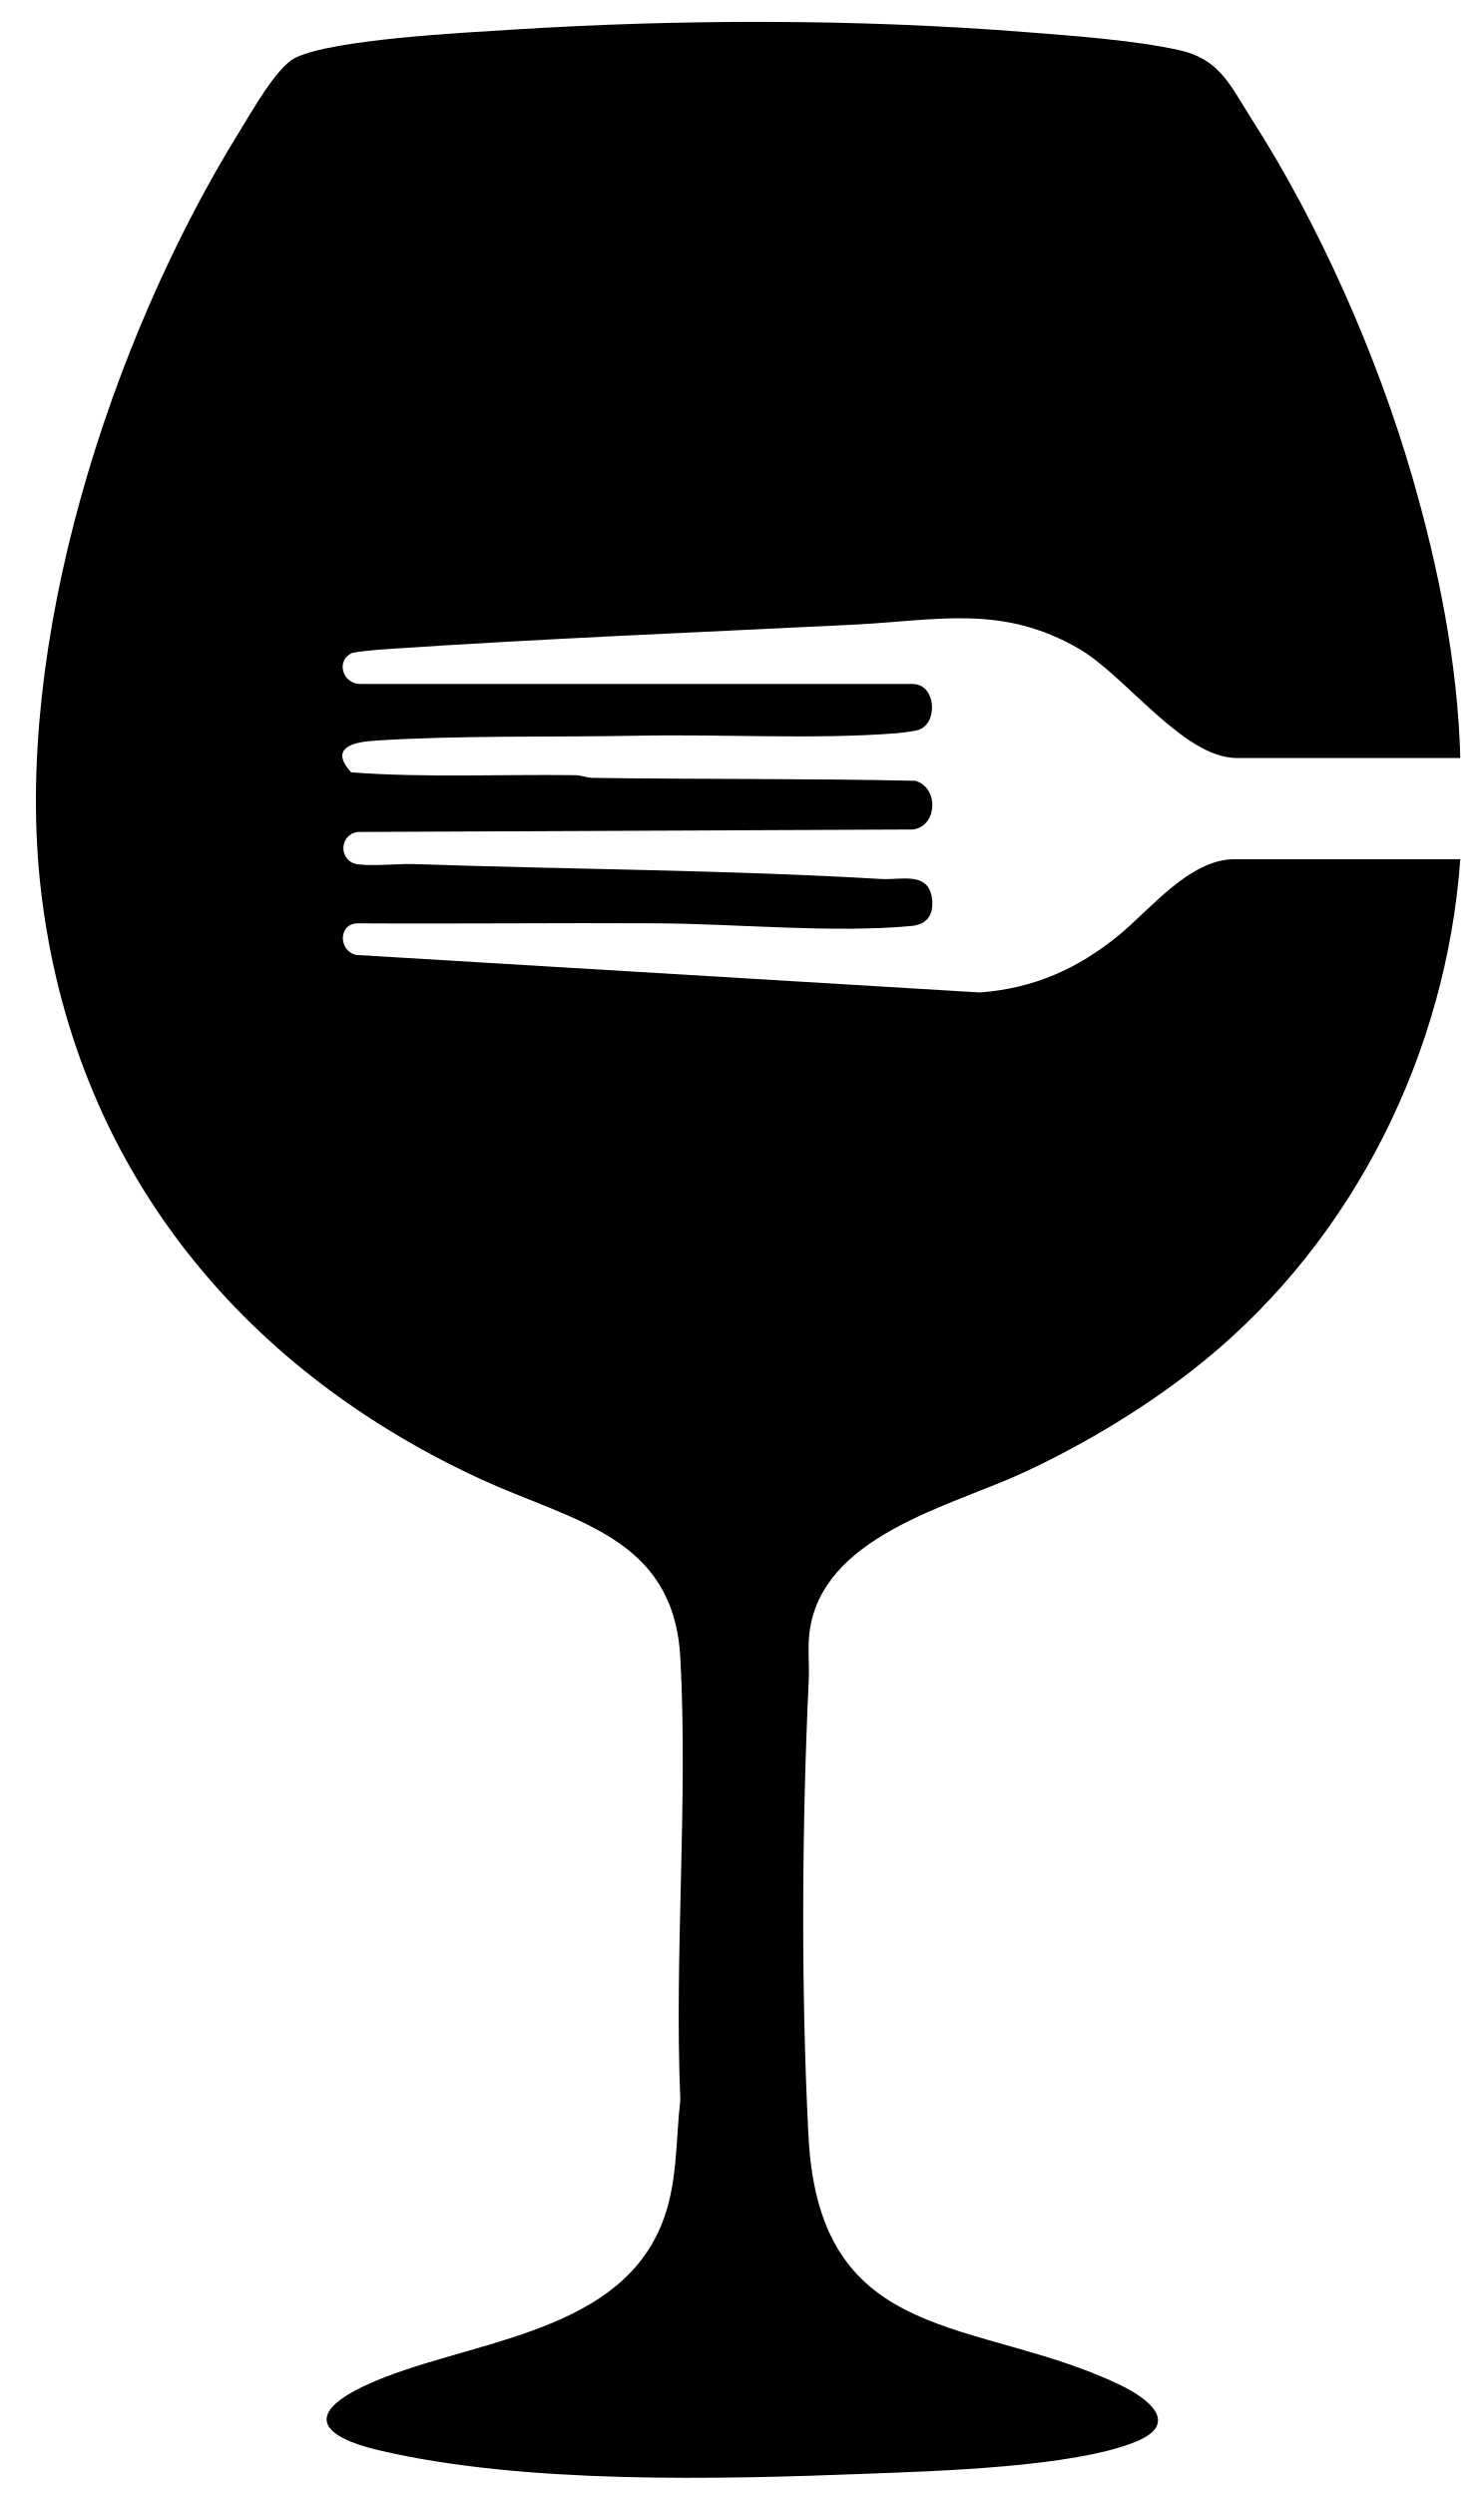
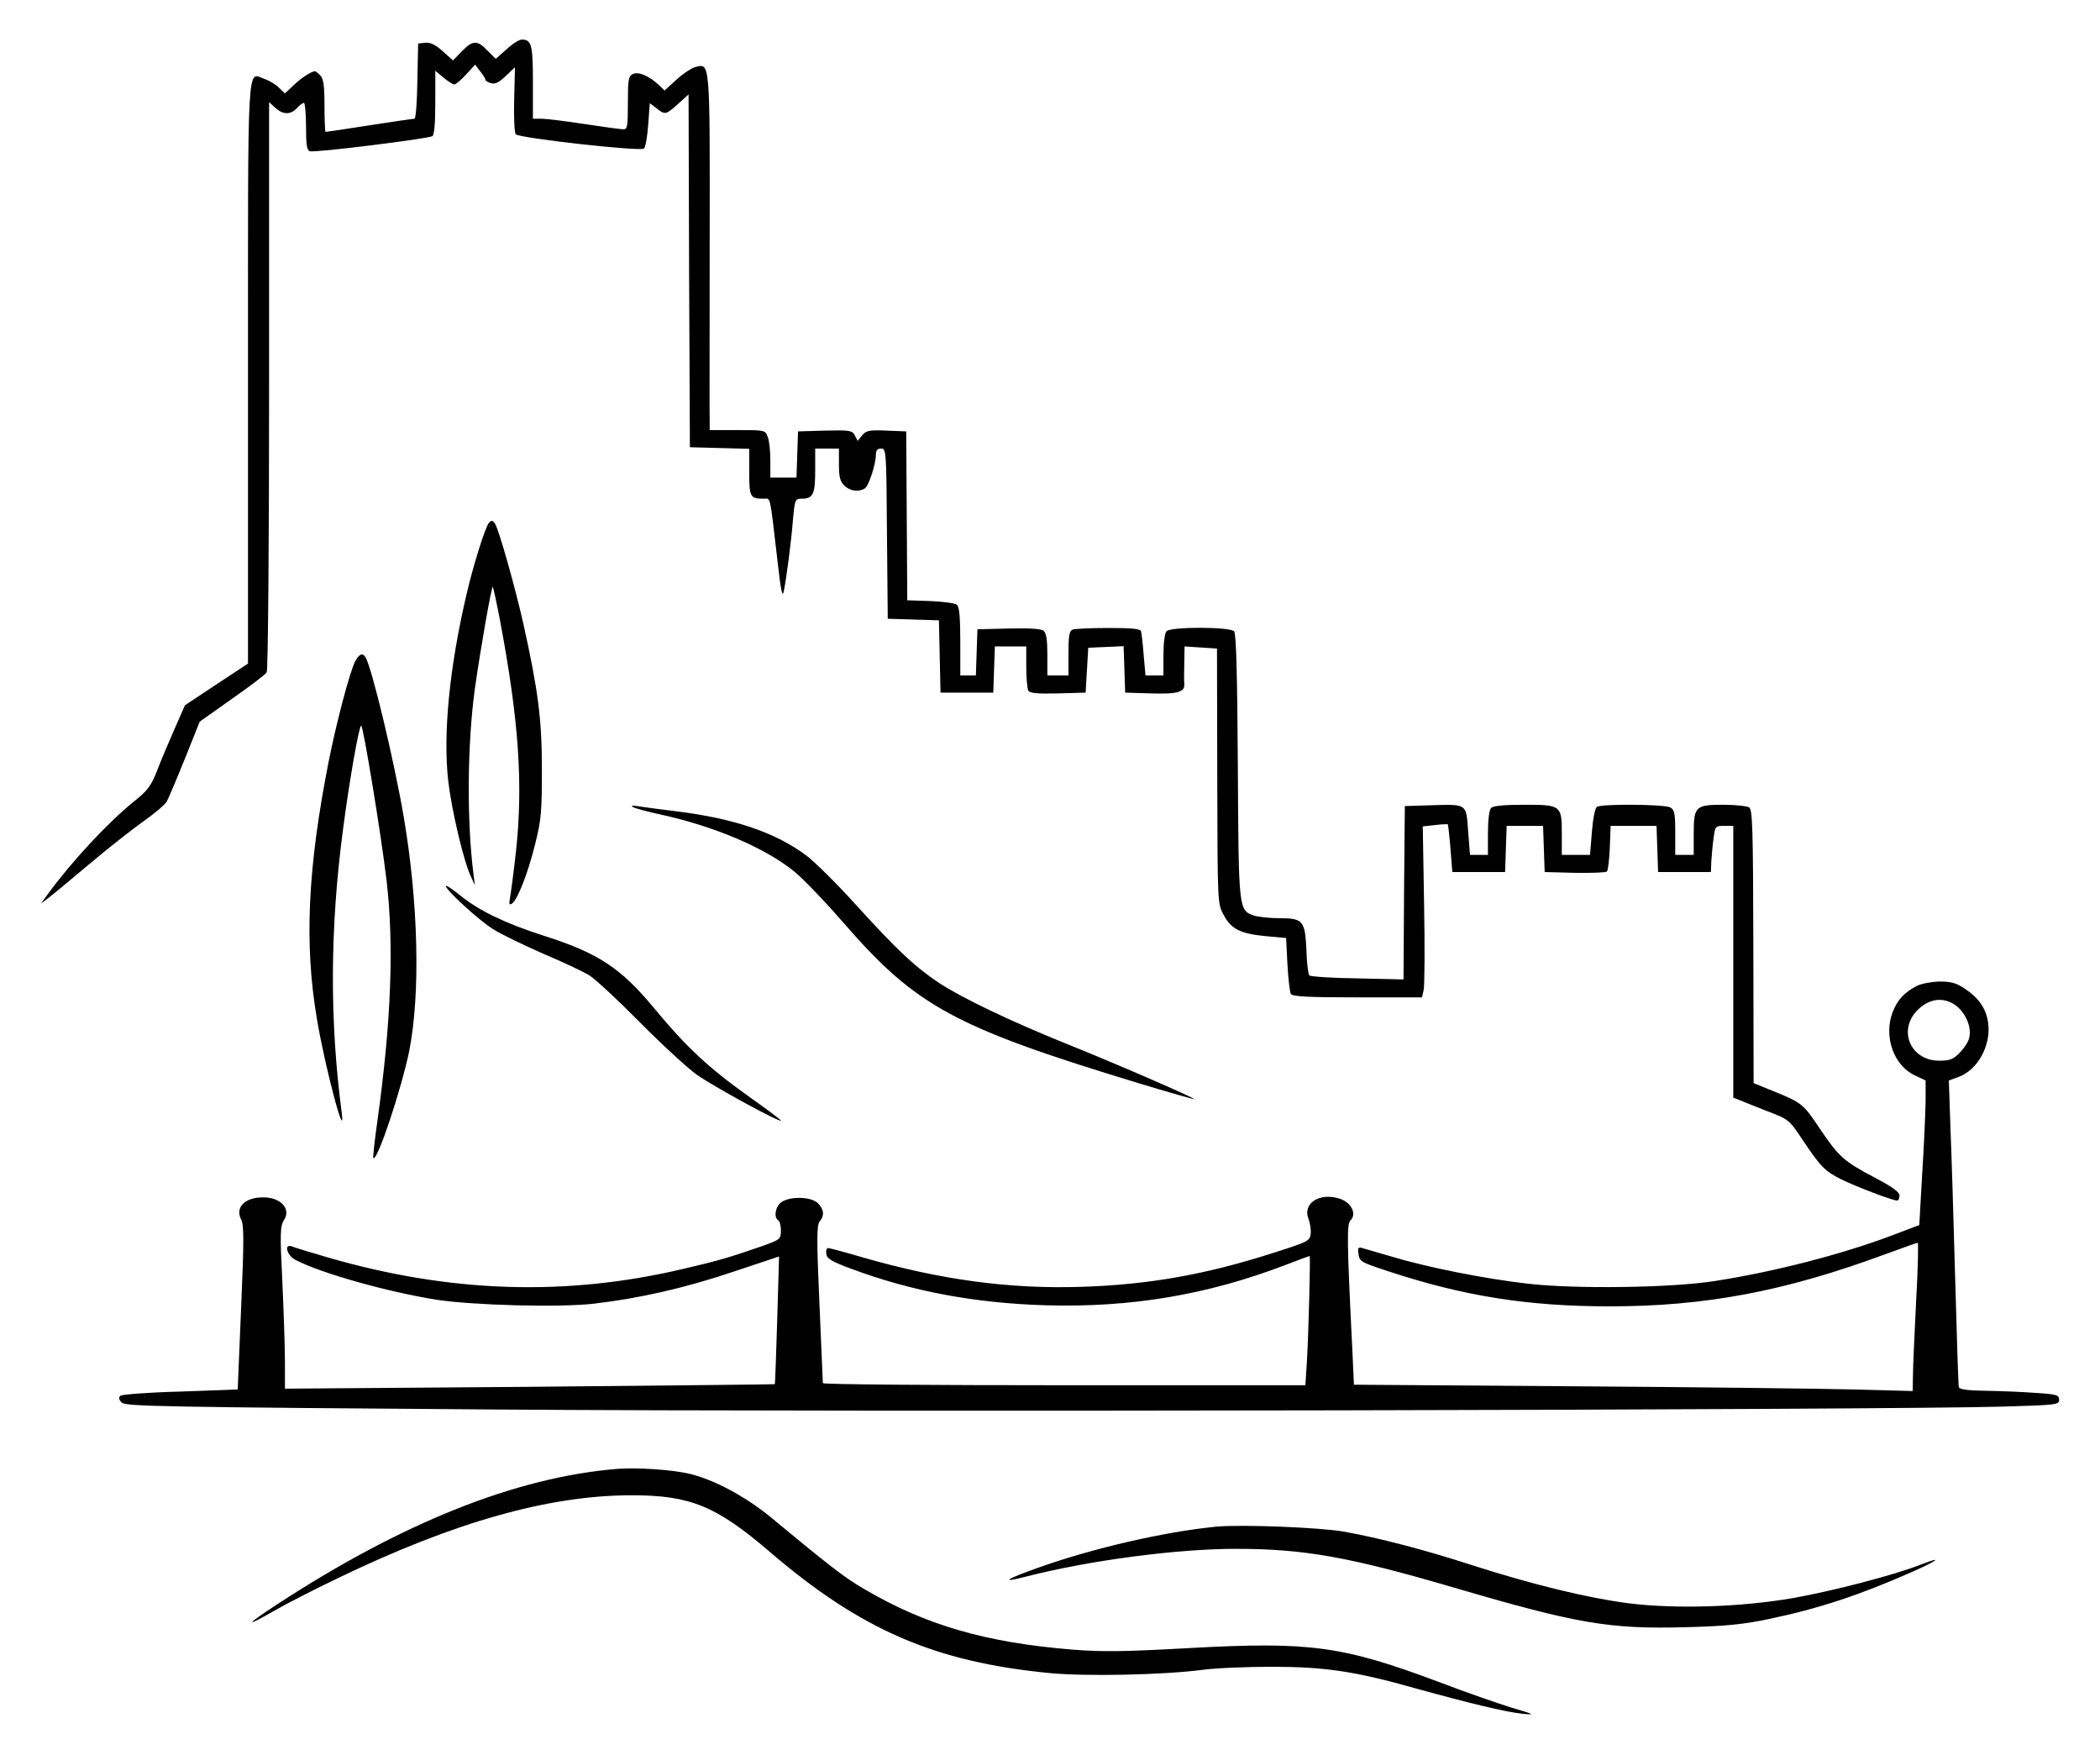
- <svg xmlns="http://www.w3.org/2000/svg" id="Layer_1" version="1.1" viewBox="0 0 203.23 341.72">
-   <path d="M200,103.82h-30.6c-7.27,0-15.15-11.18-21.58-14.94-10.56-6.15-19.39-3.9-30.83-3.33-21.49,1.07-43.09,1.93-64.57,3.39-.77.05-3.82.33-4.23.51-2.21.99-1.31,4.24,1.17,4.23h75.75c3.18.13,3.39,5.57.58,6.32-.66.18-2.22.37-2.96.43-11.08.87-23.88.11-35.17.33-11.66.23-24.67-.07-36.18.68-3.12.2-6.28.99-3.3,4.34,10.21.77,20.48.25,30.72.39.8.01,1.54.35,2.34.37,14.77.21,29.48.07,44.24.4,3.24.96,3.03,6.15-.29,6.67l-76.07.34c-2.65.34-2.65,4.09,0,4.43,2.28.29,5.38-.11,7.81-.03,21.23.73,42.71.79,63.89,2.04,2.68.16,6.38-1.05,6.91,2.56.33,2.25-.57,3.67-2.84,3.88-10.71.99-23.93-.31-34.83-.37-13.64-.08-27.29.09-40.93,0-2.75.01-2.68,3.79-.26,4.33l85.47,5.14c7.32-.56,13.32-3.21,18.93-7.78,4.3-3.5,9.74-10.47,15.9-10.47h30.94c-1.91,26.45-14.5,51.88-35,68.63-7.34,6-16.02,11.27-24.61,15.28-10.2,4.76-28.02,8.72-29.55,22.18-.24,2.11.02,4.23-.08,6.34-.94,19.91-1.07,42.66-.03,62.55,1.52,29.01,23.21,24.59,42.74,34.02,3.71,1.79,8.26,5.21,2.09,7.74-8.54,3.5-27.28,4.02-36.86,4.39-20.34.79-47,1.44-66.79-3.21-8.1-1.9-10.32-5.03-1.58-9.02,13.03-5.95,33.84-6.5,40.18-21.69,2.34-5.6,1.98-11.37,2.66-17.29-.84-19.94,1.07-40.72,0-60.55-.9-16.66-14.74-18.66-27.29-24.44-33.42-15.4-55.83-43.3-60.25-80.41C1.6,88.37,15.13,46.54,32.83,17.96c1.64-2.65,5.04-8.74,7.57-10.02,5.08-2.56,23.13-3.46,29.6-3.87,23.23-1.47,47.46-1.5,70.66.34,6.43.51,14.67,1.09,20.87,2.46,5.57,1.23,7.01,4.91,9.88,9.4,9.32,14.55,17.19,32.39,22.01,49,3.59,12.4,6.25,25.62,6.59,38.54Z" />
+ <svg xmlns="http://www.w3.org/2000/svg" viewBox="0 0 796 665" role="img" aria-label="Bastione emblem" focusable="false">
+   <path fill="currentColor" d="M 192 18.7 l -4.1 3.6 -3.1 -3.1 c -3.9 -4.1 -5.6 -4 -9.8 0.3 l -3.3 3.4 -3.9 -3.5 c -2.8 -2.5 -4.7 -3.4 -6.6 -3.2 l -2.7 0.3 -0.3 14.2 c -0.1 7.9 -0.6 14.3 -1.1 14.3 -0.5 -0 -8.2 1.1 -17.1 2.5 -8.9 1.4 -16.4 2.5 -16.6 2.5 -0.2 -0 -0.4 -4.5 -0.4 -9.9 0 -7.7 -0.4 -10.3 -1.6 -11.5 -0.8 -0.9 -1.8 -1.6 -2 -1.6 -1.3 -0 -5.2 2.5 -8.1 5.3 l -3.3 3.1 -2.3 -2.2 c -1.2 -1.2 -3.7 -2.7 -5.5 -3.3 -6.6 -2.3 -6.2 -10.2 -6.2 111.5 l 0 110.1 -12 7.9 -11.9 7.9 -4 9.1 c -2.2 5 -5.2 12.1 -6.6 15.8 -2.3 5.8 -3.6 7.5 -8.9 11.7 -9.7 7.9 -23.1 22.2 -32.2 34.6 l -2.9 4 2.6 -2 c 1.5 -1.1 8.5 -6.9 15.5 -12.8 7.1 -6 16.4 -13.3 20.6 -16.3 4.3 -3 8.3 -6.4 9 -7.6 0.7 -1.3 3.8 -8.6 6.9 -16.3 l 5.6 -14 12.3 -8.7 c 6.7 -4.7 12.7 -9.2 13.1 -10 0.5 -0.7 0.9 -49.6 0.9 -108.7 l 0 -107.4 2.3 2.1 c 2.9 2.7 5.8 2.8 8.2 0.2 1 -1.1 2.2 -2 2.7 -2 0.4 -0 0.8 4 0.8 8.9 0 6.8 0.3 9 1.4 9.4 1.7 0.7 44.7 -4.7 46.5 -5.7 0.7 -0.5 1.1 -4.8 1.1 -12.7 l 0 -12.1 3.1 2.6 c 1.7 1.4 3.5 2.6 4.1 2.6 0.6 -0 2.6 -1.7 4.5 -3.8 l 3.4 -3.7 1.9 2.5 c 1.1 1.4 2 2.8 2 3.2 0 0.4 0.9 1 2.1 1.3 1.6 0.5 3 -0.2 5.6 -2.7 l 3.5 -3.3 -0.3 12.2 c -0.2 7.1 0.1 12.6 0.6 13.2 1.7 1.5 47.4 6.6 48.6 5.4 0.6 -0.6 1.3 -4.7 1.6 -9.1 l 0.6 -8.1 2.5 1.9 c 3.3 2.6 3.5 2.6 8.2 -1.6 l 4 -3.6 0.2 66.8 0.3 66.9 11.3 0.3 11.2 0.3 0 8.8 c 0 9.5 0.3 10.1 5.5 10.1 2.7 -0 2.2 -2.1 5.2 23.5 1.3 11.7 1.9 14.2 2.4 11.5 1.1 -5.4 2.8 -18.7 3.5 -27.3 0.7 -7.5 0.8 -7.7 3.3 -7.7 4.3 -0 5.1 -1.7 5.1 -10.7 l 0 -8.3 4.5 -0 4.5 -0 0 6 c 0 4.7 0.4 6.4 2 8 2.1 2.1 5.5 2.6 7.8 1.1 1.5 -0.9 4.2 -9.2 4.2 -12.8 0 -1.6 0.6 -2.3 2 -2.3 1.9 -0 2 0.8 2.2 32.2 l 0.3 32.3 9.7 0.3 9.7 0.3 0.3 13.7 0.3 13.7 10 -0 10 -0 0.3 -8.8 0.3 -8.7 5.9 -0 6 -0 0 7.7 c 0 4.3 0.4 8.4 0.8 9.1 0.6 0.9 3.6 1.2 11.3 1 l 10.4 -0.3 0.5 -8.5 0.5 -8.5 6.7 -0.3 6.7 -0.3 0.3 8.8 0.3 8.8 9.9 0.3 c 10.1 0.3 12.8 -0.5 12.5 -3.7 -0.1 -0.9 -0.1 -4.4 0 -7.9 l 0.1 -6.2 6.2 0.4 6.1 0.4 0.1 48.4 c 0.1 48.2 0.1 48.3 2.4 52.5 2.8 5.4 6.4 7.2 16 8.1 l 7.7 0.7 0.5 10 c 0.3 5.5 0.9 10.6 1.3 11.2 0.6 1 6.8 1.3 25.2 1.3 l 24.5 -0 0.6 -2.6 c 0.4 -1.4 0.5 -16 0.2 -32.4 l -0.5 -29.8 4.6 -0.5 c 2.5 -0.3 4.7 -0.4 4.9 -0.3 0.1 0.2 0.6 4.3 1 9.2 l 0.7 8.9 10 -0 10 -0 0.3 -8.8 0.3 -8.7 6.9 -0 6.9 -0 0.3 8.7 0.3 8.8 11.4 0.3 c 6.3 0.1 11.8 -0.1 12.2 -0.5 0.4 -0.4 0.9 -4.5 1.1 -9 l 0.3 -8.3 8.7 -0 8.7 -0 0.3 8.7 0.3 8.8 10 -0 10 -0 0.2 -4.5 c 0.2 -2.5 0.5 -6.4 0.9 -8.8 0.5 -4 0.7 -4.2 4 -4.2 l 3.4 -0 0 51.5 0 51.5 2.3 0.9 c 1.2 0.5 5.9 2.4 10.5 4.2 8.2 3.1 8.4 3.3 13.4 10.8 6.9 10.3 8.4 11.9 14.8 15.1 5.5 2.7 19.3 8 21.1 8 0.5 -0 0.9 -0.8 0.9 -1.9 0 -1.3 -2.6 -3.2 -9.2 -6.7 -12 -6.3 -13.8 -8 -20.9 -18.5 -6.4 -9.6 -6.8 -9.9 -17.8 -14.4 l -7.4 -3 -0.1 -51.8 c -0.1 -44.8 -0.3 -51.9 -1.6 -52.7 -0.8 -0.5 -5.2 -1 -9.7 -1 -10.7 -0 -11.3 0.6 -11.3 11.1 l 0 7.9 -3.5 -0 -3.5 -0 0 -8.5 c 0 -7.3 -0.3 -8.6 -1.9 -9.5 -2.3 -1.2 -26 -1.4 -27.8 -0.2 -0.7 0.5 -1.5 4.4 -1.9 9.5 l -0.7 8.7 -5.3 -0 -5.4 -0 0 -7.9 c 0 -10.9 -0.2 -11.1 -14.4 -11.1 -7.4 -0 -11.6 0.4 -12.4 1.2 -0.7 0.7 -1.2 4.4 -1.2 9.5 l 0 8.3 -3.4 -0 -3.4 -0 -0.7 -9 c -0.8 -10.6 -0.2 -10.2 -14.5 -9.8 l -9.5 0.3 -0.3 32.8 -0.2 32.9 -17.4 -0.4 c -9.6 -0.1 -17.8 -0.7 -18.3 -1.1 -0.4 -0.5 -1 -4.8 -1.1 -9.5 -0.5 -11.3 -1.3 -12.2 -10.2 -12.2 -3.7 -0 -8.1 -0.5 -9.7 -1 -5.8 -2.1 -5.8 -1.9 -6.1 -56.4 -0.2 -34.1 -0.6 -50.4 -1.4 -51.3 -1.4 -1.8 -23.9 -1.8 -25.6 -0.1 -0.7 0.7 -1.2 4.3 -1.2 9 l 0 7.8 -3.4 -0 -3.4 -0 -0.7 -7.8 c -0.3 -4.2 -0.8 -8.3 -1 -9 -0.3 -0.9 -3.7 -1.2 -12.4 -1.2 -6.6 -0 -12.6 0.3 -13.5 0.6 -1.3 0.5 -1.6 2.3 -1.6 9 l 0 8.4 -4 -0 -4 -0 0 -7.9 c 0 -5.5 -0.4 -8.2 -1.4 -9 -0.9 -0.8 -5.4 -1.1 -13.2 -0.9 l -11.9 0.3 -0.3 8.7 -0.3 8.8 -2.9 -0 -3 -0 0 -12.9 c 0 -9.3 -0.4 -13.2 -1.3 -13.9 -0.7 -0.6 -5.2 -1.2 -10 -1.4 l -8.8 -0.3 -0.2 -32 -0.2 -32 -7.5 -0.3 c -6.6 -0.3 -7.7 -0 -9.2 1.8 l -1.7 2.1 -1.1 -2.1 c -1 -1.9 -1.9 -2 -11.3 -1.8 l -10.2 0.3 -0.3 8.7 -0.3 8.8 -4.9 -0 -5 -0 0 -6.4 c 0 -3.6 -0.4 -7.6 -1 -9 -0.9 -2.6 -1.1 -2.6 -11.5 -2.6 l -10.5 -0 0 -3.3 c -0.1 -1.7 0 -32 0 -67.2 0.1 -69.9 0.2 -68.5 -5.4 -67.1 -1.5 0.4 -4.7 2.5 -7.2 4.8 l -4.5 4.1 -2.2 -2.1 c -3.7 -3.5 -7.8 -5.2 -9.9 -4.1 -1.6 0.8 -1.8 2.3 -1.8 10.9 0 8.9 -0.2 10 -1.7 10 -1 -0 -7.6 -0.9 -14.8 -2 -7.1 -1.1 -14.5 -2 -16.2 -2 l -3.3 -0 0 -13.8 c 0 -14.2 -0.5 -16.2 -4.2 -16.2 -1 -0 -3.6 1.6 -5.8 3.7 z M 185.3 198.2 c -1.4 1.7 -5.9 16 -8.4 26.8 -6.6 28.1 -9 53.2 -7 71 1.3 11.1 5.8 30.2 8.5 36 l 1.6 3.5 -0.5 -4 c -2.6 -20.2 -2.4 -49.3 0.5 -70.5 1.9 -13.6 6.3 -39 6.8 -38.6 0.2 0.3 1.5 6.2 2.8 13.1 7.1 37.8 8.7 61.7 6 87 -0.9 8.2 -2 16.3 -2.3 17.9 -0.4 2.2 -0.3 2.7 0.7 2.1 2.1 -1.3 6 -11.2 8.8 -22.4 2.4 -9.6 2.6 -12.4 2.6 -28.6 0 -18.9 -1.4 -29.7 -7 -55 -3.3 -14.6 -9.4 -36.1 -10.8 -38.1 -1 -1.3 -1.4 -1.3 -2.3 -0.2 z M 134.6 250.7 c -2.1 4.2 -7.1 23.2 -10 37.8 -8 40.6 -9.3 69.1 -4.5 97.5 3 18.2 11.1 48.6 9.4 35.5 -4.6 -35 -4.4 -69.9 0.5 -107 2.4 -18.5 6.1 -39.5 6.9 -39.5 0.8 -0 7.6 41.6 9.6 58.5 2.9 24.5 1.8 53.6 -3.4 91 -1.1 7.7 -1.8 14.2 -1.6 14.4 1.5 1.4 10.6 -26 13.6 -40.5 4.3 -21.7 3.5 -56.3 -2.1 -89 -3.7 -21.5 -12.1 -56.6 -14.5 -60.4 -1.1 -1.7 -2.4 -1.1 -3.9 1.7 z M 240 305.9 c 0.8 0.5 5.1 1.6 9.5 2.6 21.1 4.5 40.8 12.9 51.8 22 3.6 3 11.8 11.6 18.4 19.2 27.5 31.7 42 39.6 111.8 60.8 11.5 3.5 21.1 6.2 21.2 6.1 0.4 -0.4 -30.2 -13.7 -48.7 -21.1 -21.5 -8.7 -39.4 -17.3 -48.1 -23 -9.4 -6.3 -15.8 -12.4 -31.3 -29.4 -7.1 -7.9 -15.7 -16.4 -19 -18.9 -11.7 -8.7 -27.3 -14 -49.1 -16.7 -6.6 -0.8 -13.3 -1.7 -15 -2 -2 -0.3 -2.5 -0.2 -1.5 0.4 z M 169 335.8 c 0 1.5 12.6 13.1 18 16.4 3 1.9 11.5 6 18.8 9.2 7.3 3.1 15.2 6.8 17.5 8.2 2.3 1.4 11 9.5 19.2 17.8 8.3 8.4 18 17.3 21.6 19.9 6.2 4.4 31.9 18.4 31.9 17.4 0 -0.3 -5.2 -4.2 -11.7 -8.8 -15.5 -11 -24 -18.9 -36.1 -33.5 -12.9 -15.6 -21.4 -21.2 -42.2 -27.8 -14.6 -4.7 -24.5 -9.5 -31.5 -15.2 -3 -2.4 -5.5 -4.1 -5.5 -3.6 z M 726.5 373.7 c -4.8 2.5 -7.3 5.3 -9.1 9.9 -3.5 9.2 0.4 20.3 8.5 24 l 4 1.9 0 8 c -0.1 4.4 -0.6 16.7 -1.3 27.4 l -1.1 19.4 -10.3 3.9 c -19 7.2 -45.1 13.9 -67.2 17.3 -16.3 2.6 -53.1 3.1 -71 1 -16.5 -1.9 -38.1 -6.2 -52 -10.4 -5.2 -1.5 -10.2 -3 -11 -3.2 -1.1 -0.3 -1.4 0.3 -1.1 2.1 0.4 3.1 0.6 3.3 11.6 6.9 28.3 9.3 52.5 13.2 83.7 13.2 35.9 -0 66 -5.6 103.7 -19.5 6.9 -2.5 12.7 -4.6 13 -4.6 0.3 -0 0.1 10 -0.6 22.2 -0.6 12.3 -1.2 24.9 -1.2 28.1 l -0.1 5.9 -22.2 -0.6 c -12.3 -0.3 -59.9 -0.9 -106 -1.2 l -83.6 -0.6 -0.6 -13.2 c -2.1 -42.2 -2.1 -47.6 -0.7 -49.1 2.5 -2.4 0.3 -6.8 -4.1 -8.2 -7.6 -2.5 -14.2 1.8 -11.8 7.7 0.6 1.5 1 4.1 0.8 5.6 -0.3 2.7 -0.9 3 -13.4 7 -26 8.4 -47.9 12.3 -73.4 13.1 -27.2 0.9 -53.2 -2.6 -82.8 -11.1 -6.8 -2 -12.8 -3.6 -13.3 -3.6 -0.6 -0 -0.9 1 -0.7 2.2 0.2 1.8 2 2.9 9.3 5.6 23 8.6 47 13.1 74 13.9 32.1 0.9 61 -3.9 90.8 -15.3 4.9 -1.9 9 -3.4 9.1 -3.4 0.4 -0 -0.4 29 -1 39.7 l -0.6 9.3 -91.4 -0 c -50.3 -0 -91.4 -0.3 -91.5 -0.8 0 -0.4 -0.6 -14 -1.3 -30.2 -1.1 -24.5 -1 -29.8 0.1 -31.1 1.9 -2.2 1.6 -4.6 -0.7 -6.9 -2.5 -2.5 -10.5 -2.7 -13.8 -0.4 -2.3 1.6 -3 5.8 -1.2 6.9 0.6 0.3 1 2.1 1 3.9 0 3.2 -0.2 3.4 -7.2 5.9 -11.5 4 -16.4 5.5 -29.8 8.6 -44.4 10.5 -88.4 9.1 -134.6 -4.3 -6.6 -1.9 -12.8 -3.8 -13.7 -4.2 -3.2 -1.2 -2 3.4 1.3 5.1 9.8 5.1 34.8 12.1 53.5 15.1 13.8 2.1 46.4 3 59.5 1.5 17.2 -2 34.5 -5.9 52.9 -12.1 l 17.4 -5.8 -0.7 24.1 c -0.4 13.3 -0.8 24.3 -0.9 24.3 -0.1 0.1 -41.9 0.5 -92.9 1 l -92.8 0.7 0 -10.4 c 0 -5.7 -0.5 -19.5 -1 -30.7 -0.9 -17.8 -0.8 -20.5 0.6 -22.7 2.9 -4.4 -1.3 -8.9 -8.2 -8.7 -6.7 0.1 -10.3 3.8 -8 8.4 1.1 2 1.1 8 0 33.4 -0.7 17 -1.3 30.9 -1.3 31 -0.1 -0 -9.9 0.4 -21.8 0.8 -12 0.3 -22.2 1.1 -22.7 1.6 -0.7 0.7 -0.5 1.6 0.6 2.6 1.4 1.4 16.1 1.7 142.4 2.6 136.4 1 524.1 0.2 570.4 -1.1 20.6 -0.6 21.5 -0.7 21.5 -2.6 0 -1.8 -0.9 -2.1 -9 -2.6 -4.9 -0.4 -13.4 -0.7 -18.8 -0.8 -6.9 -0.1 -9.9 -0.5 -10.2 -1.4 -0.2 -0.6 -0.8 -19.2 -1.4 -41.2 -0.6 -22 -1.4 -47.9 -1.8 -57.5 l -0.6 -17.5 3.6 -1.3 c 7.4 -2.7 12.5 -12.1 11.3 -20.6 -0.8 -5.4 -3.5 -9.3 -8.7 -12.8 -3.4 -2.3 -5.3 -2.8 -9.8 -2.8 -3.1 0.1 -6.9 0.8 -8.6 1.7 z m 15.4 7.8 c 3.5 3 5.5 8.2 4.5 11.9 -0.3 1.5 -2 4 -3.6 5.6 -2.4 2.5 -3.8 3 -7.7 3 -11.4 -0 -16.1 -12.4 -7.5 -19.9 4.5 -4 9.9 -4.2 14.3 -0.6 z M 234 556.7 c -38.3 3.1 -81.7 20.4 -129.5 51.7 -11.6 7.6 -11.9 8.6 -0.6 2.1 4.3 -2.5 15.2 -8.1 24.2 -12.4 44.4 -21.4 80.1 -31.4 111.4 -31.4 22 -0 31.9 4 52 21.2 34.8 29.9 62.9 42 106.5 46.2 13.8 1.3 42.6 0.7 57.5 -1.2 5 -0.7 16.9 -1.2 26.5 -1.2 20.2 -0 31.7 1.7 55 8.3 19.9 5.5 33.5 8.8 40 9.5 5.1 0.5 4.8 0.3 -4 -2.3 -5.2 -1.6 -17.6 -5.9 -27.5 -9.7 -36.6 -13.7 -48.8 -15.4 -94.5 -12.9 -25 1.4 -33 1.5 -44.5 0.6 -33 -2.7 -55.7 -9.3 -79 -23 -7.4 -4.3 -12.8 -8.5 -35.5 -27.3 -9.4 -7.7 -21.3 -14.1 -30.5 -16.3 -6.5 -1.6 -20.3 -2.5 -27.5 -1.9 z M 461 578.6 c -19.4 1.9 -46.6 8.1 -67.3 15.5 -12.5 4.4 -14.8 6 -5.1 3.5 24.1 -6.2 57.4 -10.6 79.9 -10.6 25.6 -0 42.7 3 82.3 14.6 47 13.8 59.2 15.9 88.2 15.1 15.5 -0.4 22 -1.1 31.5 -3.1 18.7 -3.9 34.5 -9.1 53.9 -17.7 10.1 -4.4 12.6 -6.4 3.6 -2.9 -9.8 3.9 -33.4 10 -48 12.6 -20.1 3.5 -44.7 4.3 -63 2 -15.2 -2 -36 -7 -59.3 -14.5 -17.6 -5.7 -34.8 -10.2 -48.2 -12.6 -8.8 -1.6 -38.9 -2.8 -48.5 -1.9 z" />
</svg>
